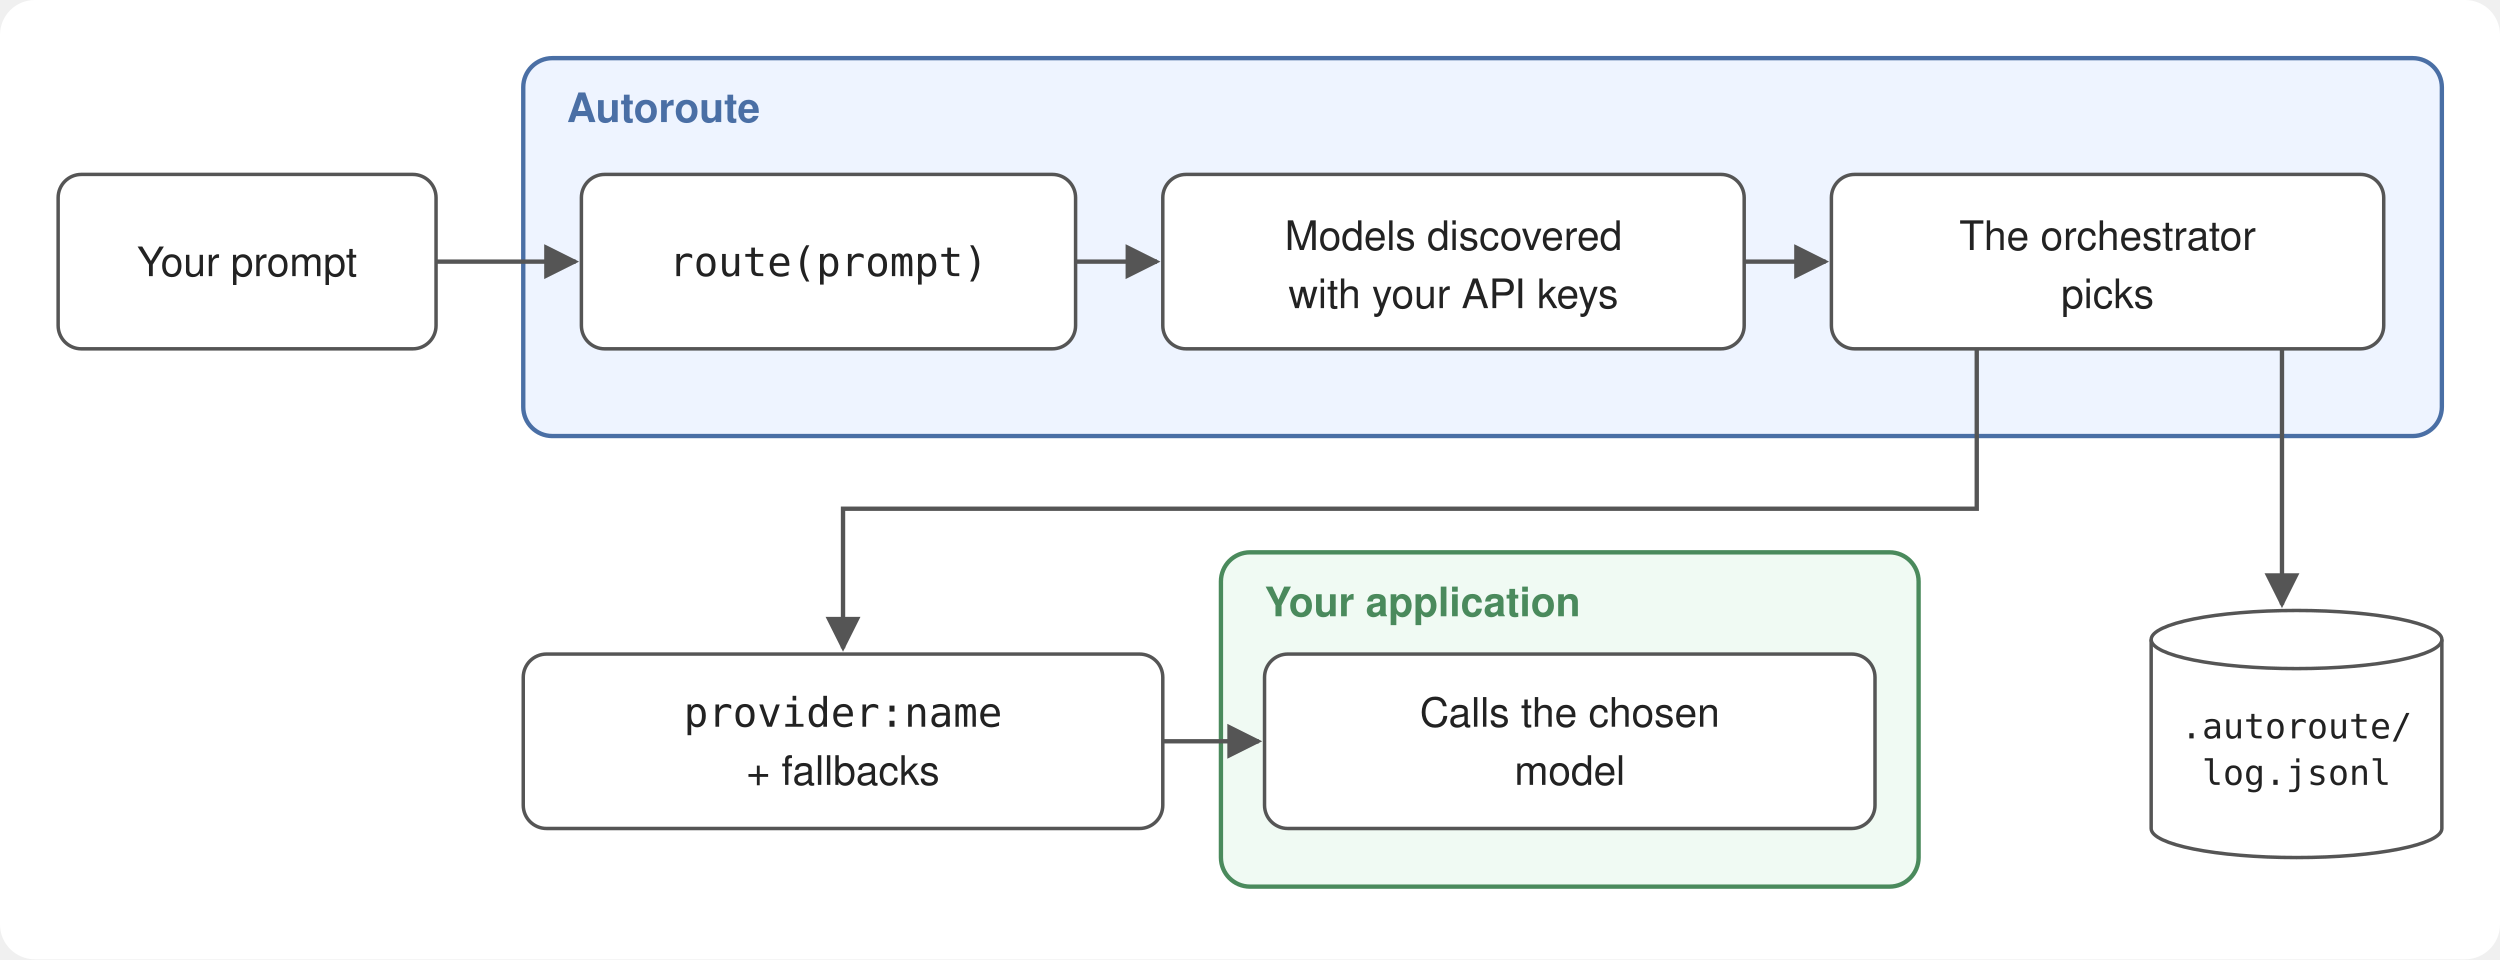
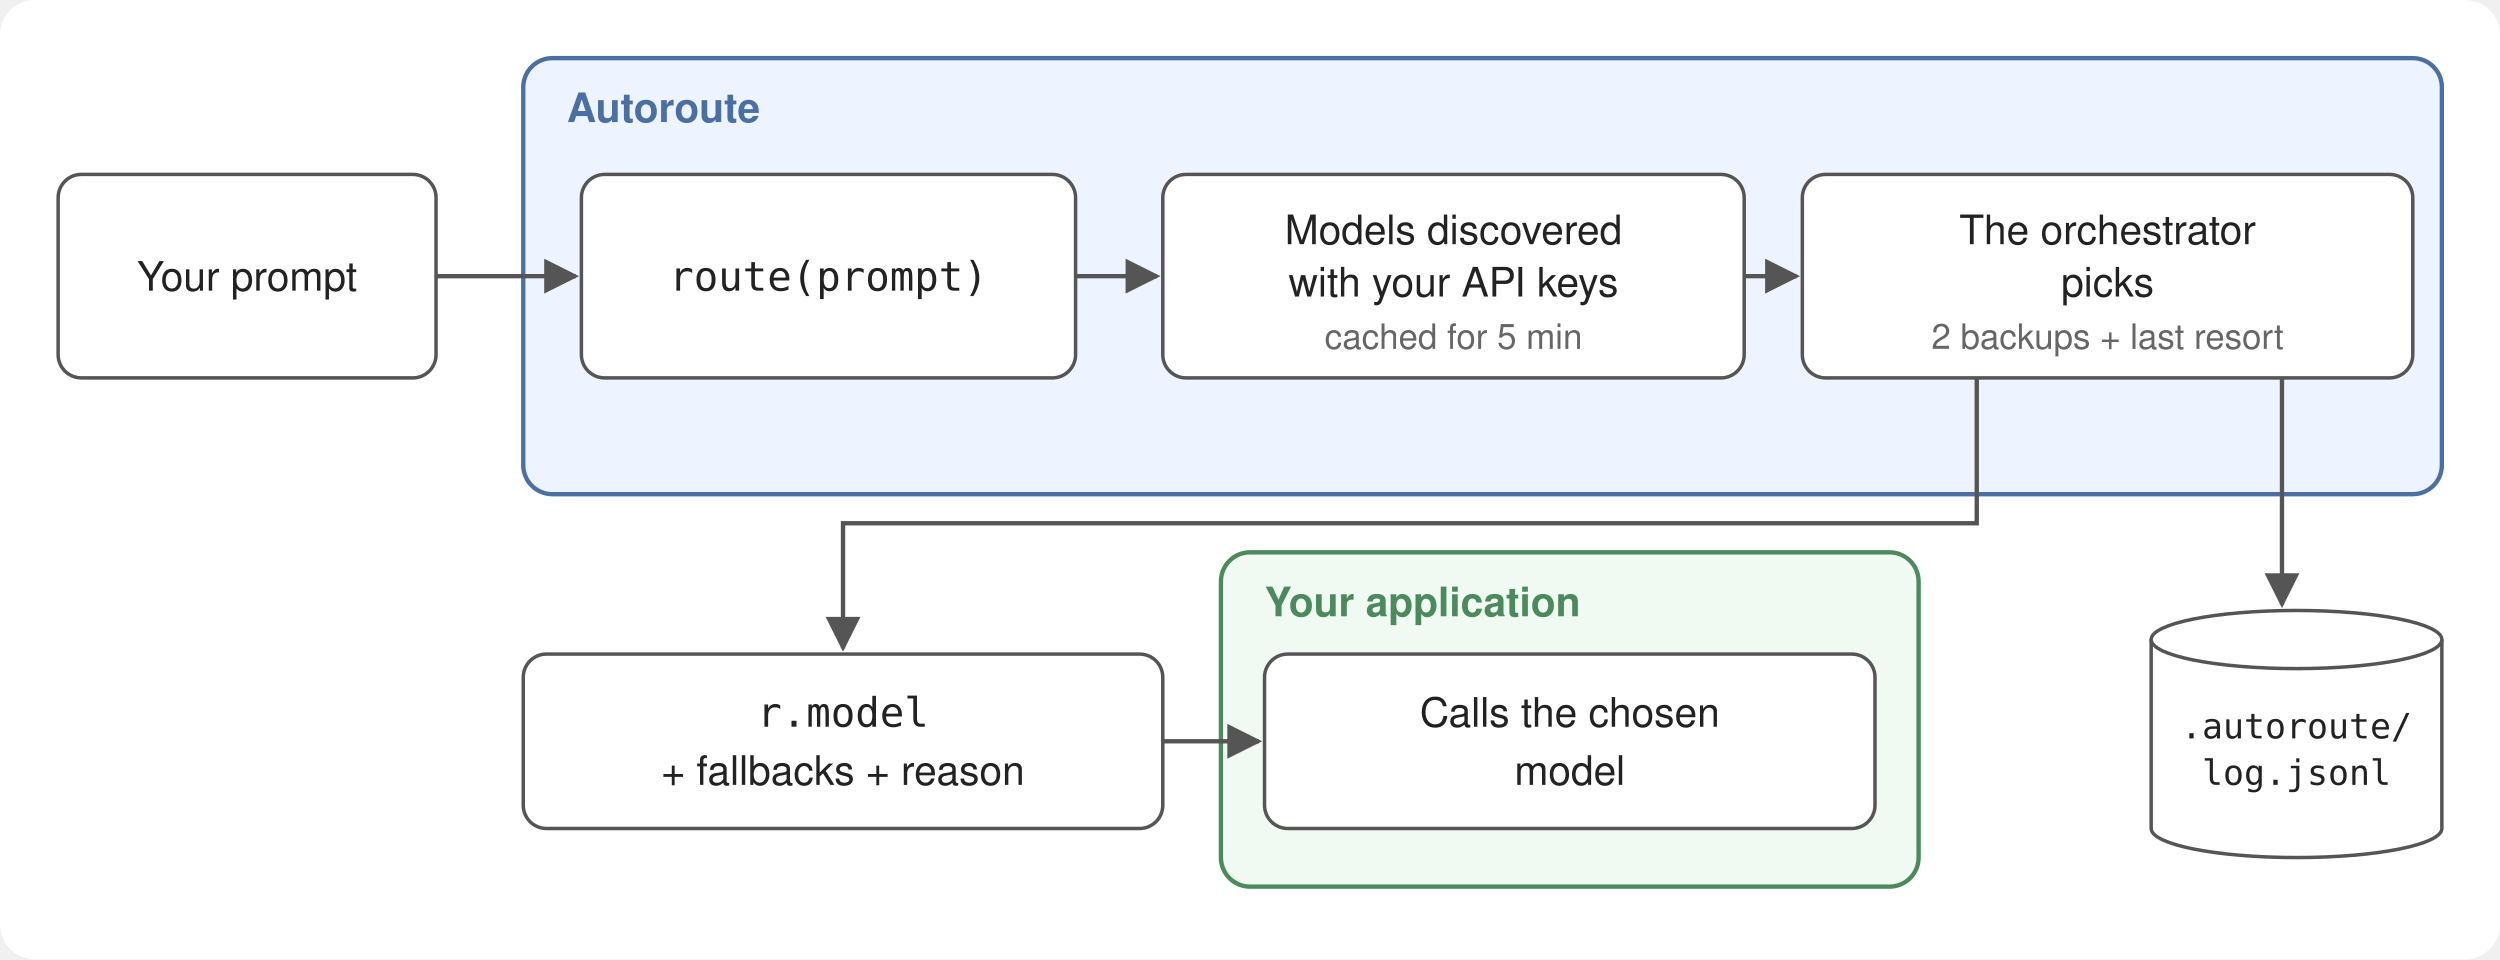
<svg xmlns="http://www.w3.org/2000/svg" width="860" height="330" viewBox="0 0 860 330" font-family="Segoe UI, Helvetica, Arial, sans-serif" font-size="14" fill="#222">
  <defs>
    <marker id="arrow" viewBox="0 0 10 10" refX="9" refY="5" markerWidth="8" markerHeight="8" orient="auto-start-reverse">
      <path d="M0,0 L10,5 L0,10 z" fill="#555" />
    </marker>
  </defs>
  <rect x="0" y="0" width="860" height="330" rx="12" fill="#ffffff" />
-   <rect x="180" y="20" width="660" height="130" rx="10" fill="#eef4ff" stroke="#4a6fa5" stroke-width="1.5" />
+   <rect x="180" y="20" width="660" height="150" rx="10" fill="#eef4ff" stroke="#4a6fa5" stroke-width="1.5" />
  <text x="195" y="42" font-weight="600" fill="#4a6fa5">Autoroute</text>
  <rect x="420" y="190" width="240" height="115" rx="10" fill="#f0faf3" stroke="#4a8a5c" stroke-width="1.5" />
  <text x="435" y="212" font-weight="600" fill="#4a8a5c">Your application</text>
  <g fill="#ffffff" stroke="#555" stroke-width="1.2">
-     <rect x="20" y="60" width="130" height="60" rx="8" />
-     <rect x="200" y="60" width="170" height="60" rx="8" />
-     <rect x="400" y="60" width="200" height="60" rx="8" />
-     <rect x="630" y="60" width="190" height="60" rx="8" />
+     <rect x="20" y="60" width="130" height="70" rx="8" />
+     <rect x="200" y="60" width="170" height="70" rx="8" />
+     <rect x="400" y="60" width="200" height="70" rx="8" />
+     <rect x="620" y="60" width="210" height="70" rx="8" />
    <rect x="180" y="225" width="220" height="60" rx="8" />
    <rect x="435" y="225" width="210" height="60" rx="8" />
    <path d="M740,220 v65 a50,10 0 0 0 100,0 v-65" />
    <ellipse cx="790" cy="220" rx="50" ry="10" />
  </g>
  <g text-anchor="middle">
-     <text x="85" y="95">Your prompt</text>
-     <text x="285" y="95" font-family="Consolas, Menlo, monospace">route(prompt)</text>
-     <text x="500" y="86">Models discovered</text>
-     <text x="500" y="106">with your API keys</text>
-     <text x="725" y="86">The orchestrator</text>
-     <text x="725" y="106">picks</text>
-     <text x="290" y="250" font-family="Consolas, Menlo, monospace">provider:name</text>
-     <text x="290" y="270">+ fallbacks</text>
+     <text x="85" y="100">Your prompt</text>
+     <text x="285" y="100" font-family="Consolas, Menlo, monospace">route(prompt)</text>
+     <text x="500" y="84">Models discovered</text>
+     <text x="500" y="102">with your API keys</text>
+     <text x="500" y="120" font-size="12" fill="#666">cached for 5 min</text>
+     <text x="725" y="84">The orchestrator</text>
+     <text x="725" y="102">picks</text>
+     <text x="725" y="120" font-size="12" fill="#666">2 backups + last resort</text>
+     <text x="290" y="250" font-family="Consolas, Menlo, monospace">r.model</text>
+     <text x="290" y="270">+ fallbacks + reason</text>
    <text x="540" y="250">Calls the chosen</text>
    <text x="540" y="270">model</text>
    <text x="790" y="254" font-family="Consolas, Menlo, monospace" font-size="12">.autoroute/</text>
    <text x="790" y="270" font-family="Consolas, Menlo, monospace" font-size="12">log.jsonl</text>
  </g>
  <g fill="none" stroke="#555" stroke-width="1.5" marker-end="url(#arrow)">
-     <path d="M150,90 H198" />
-     <path d="M370,90 H398" />
-     <path d="M600,90 H628" />
-     <path d="M680,120 V175 H290 V223" />
-     <path d="M785,120 V208" />
+     <path d="M150,95 H198" />
+     <path d="M370,95 H398" />
+     <path d="M600,95 H618" />
+     <path d="M680,130 V180 H290 V223" />
+     <path d="M785,130 V208" />
    <path d="M400,255 H433" />
  </g>
</svg>
